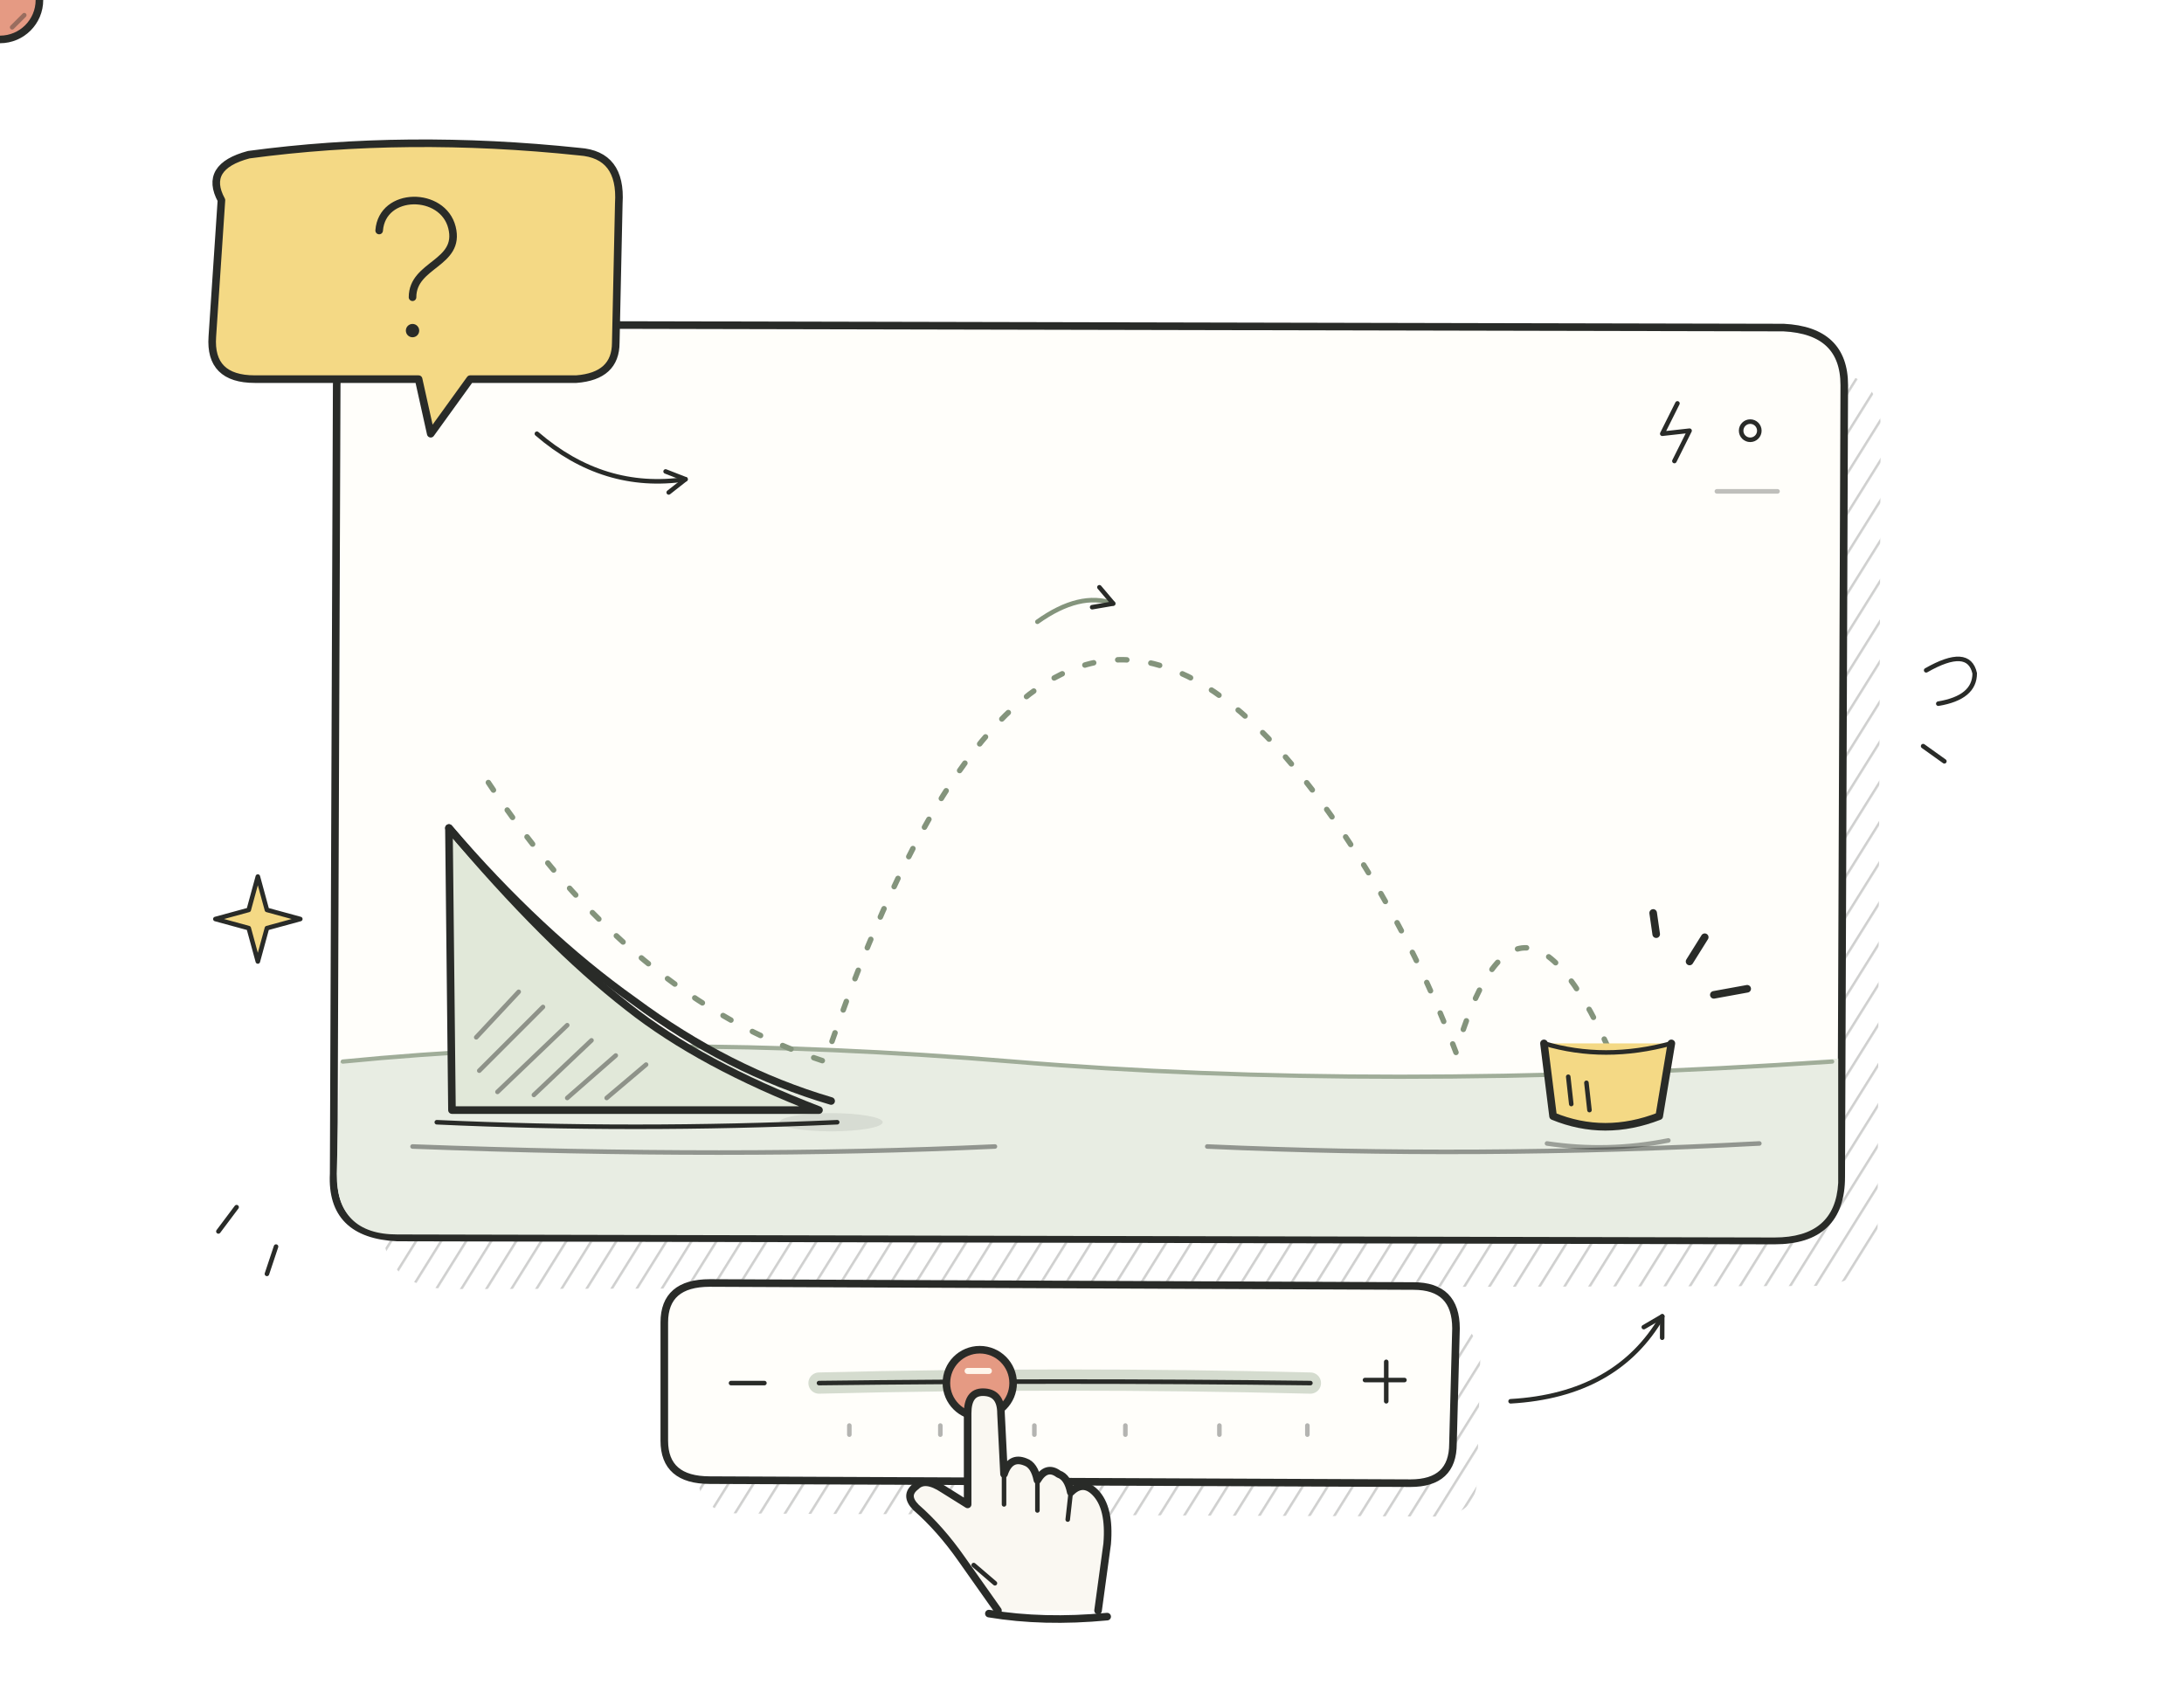
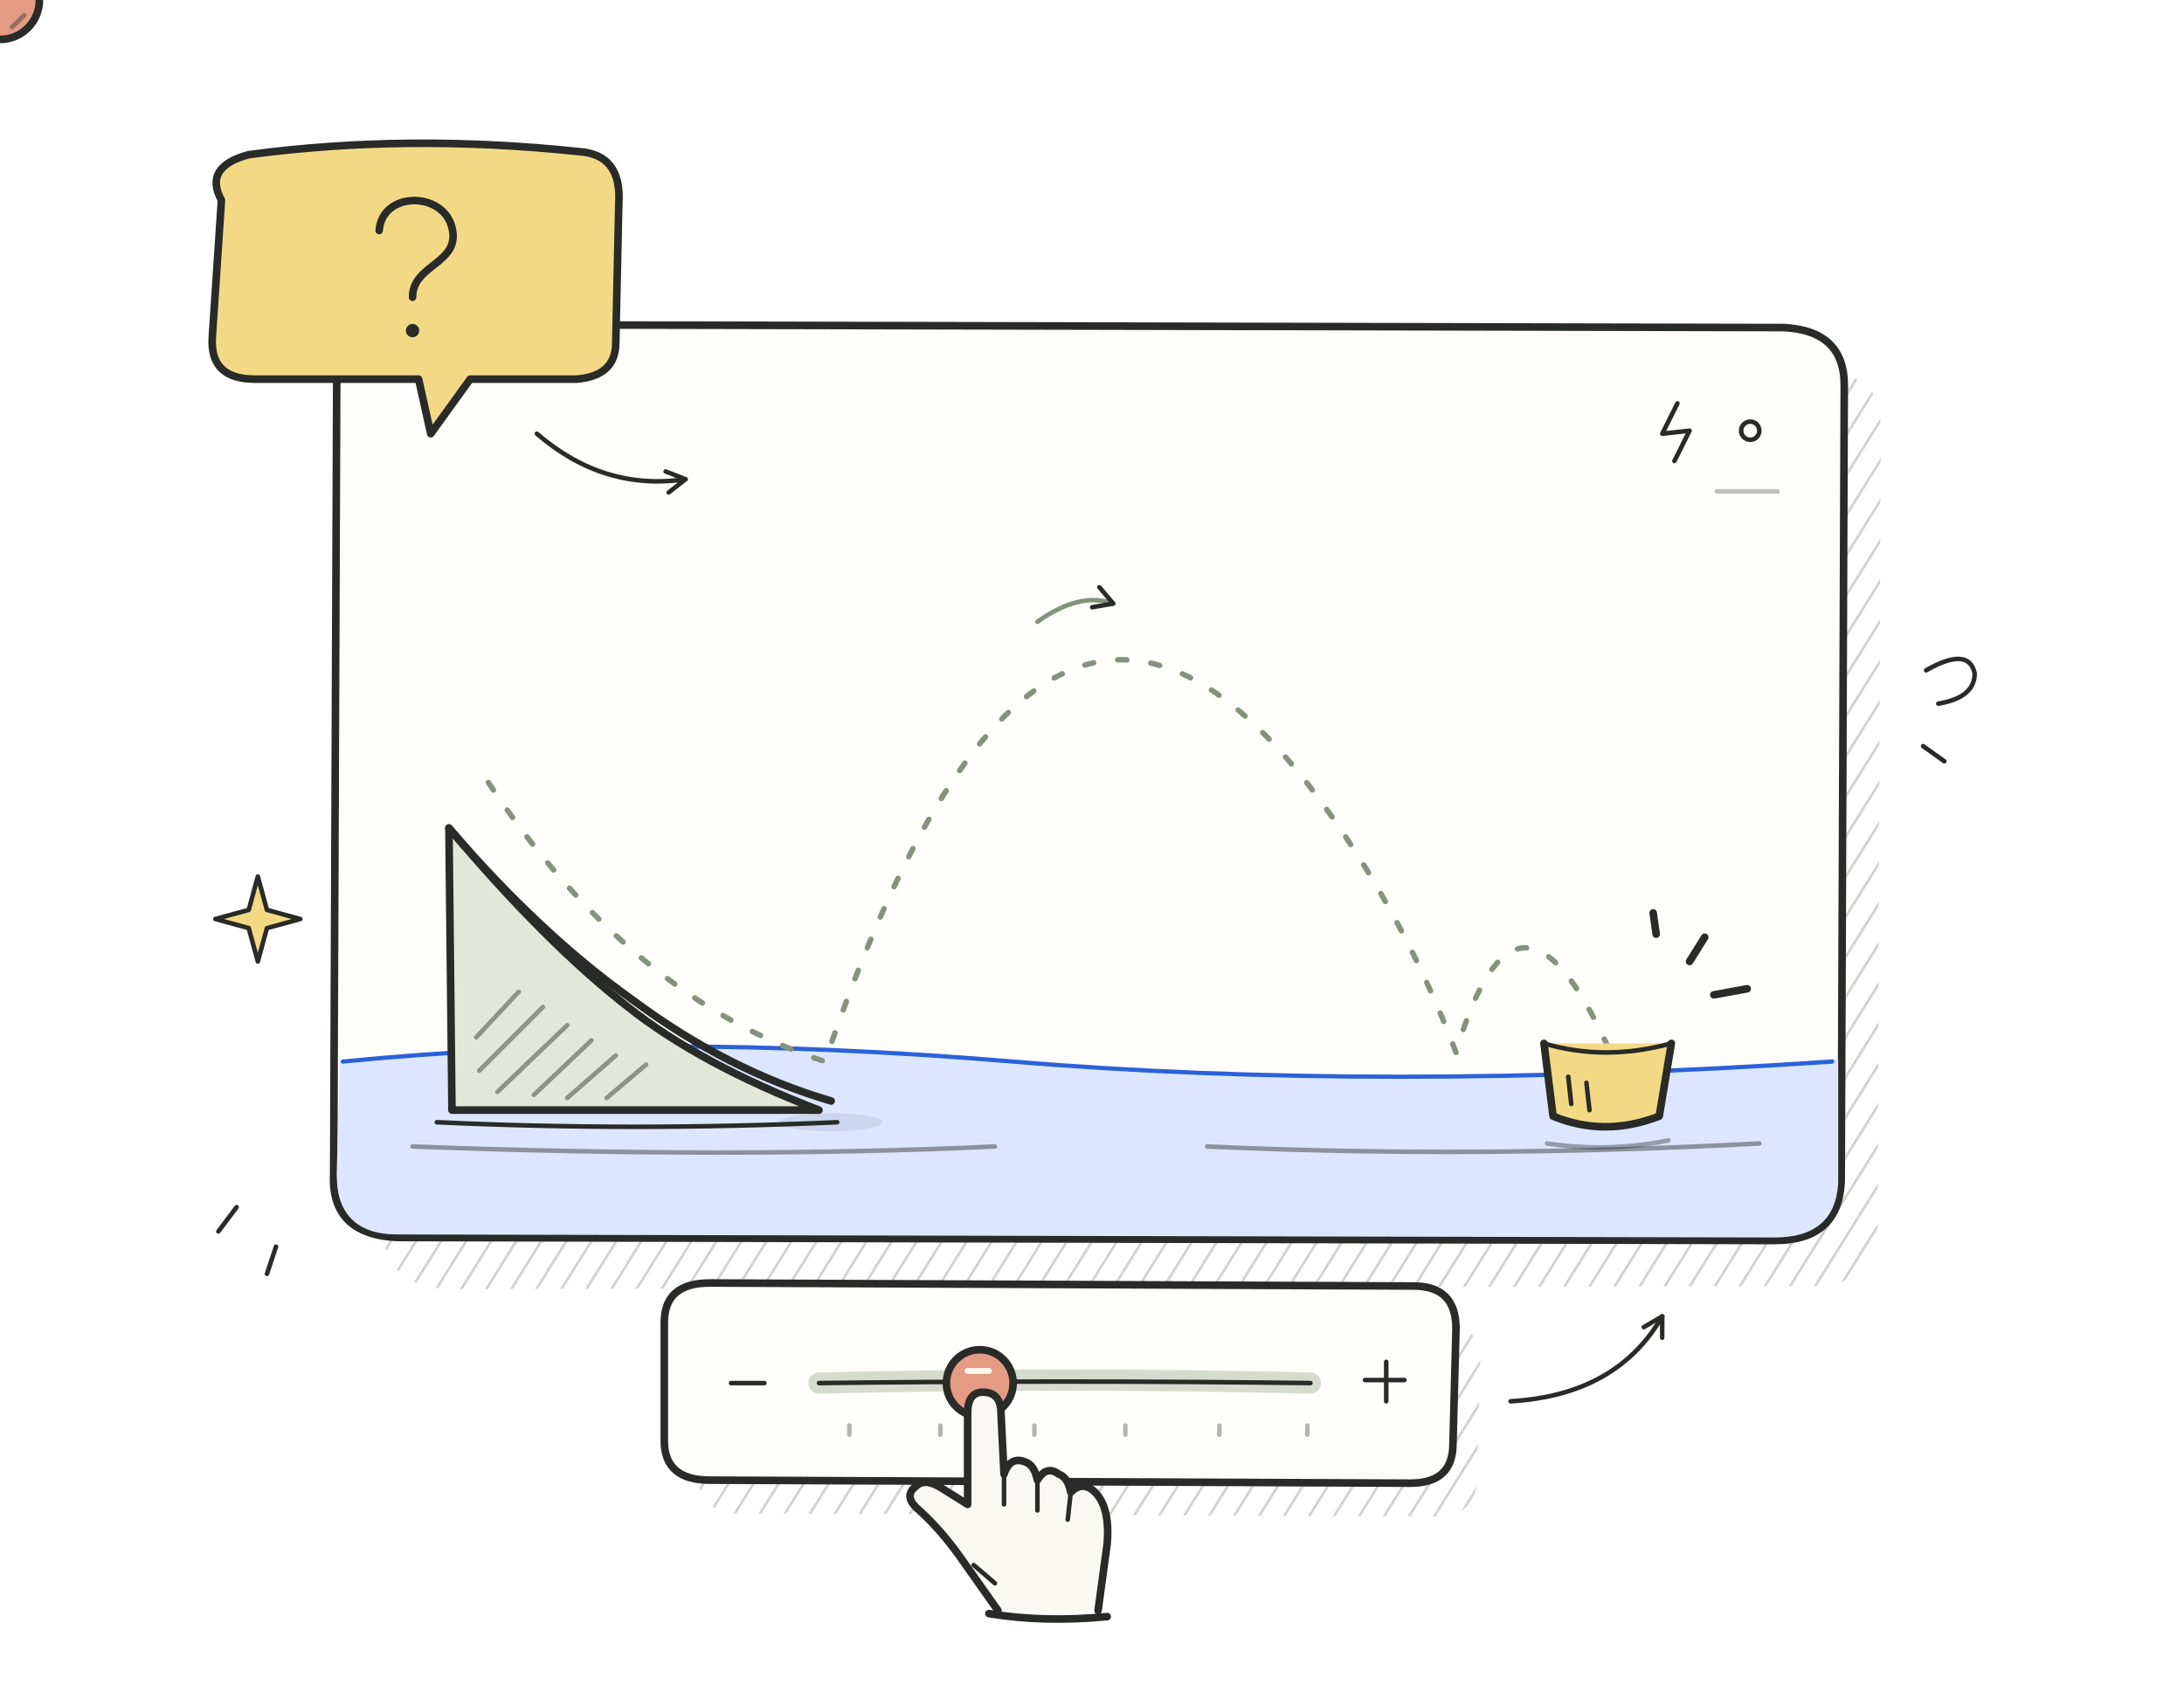
<svg xmlns="http://www.w3.org/2000/svg" width="720" height="560" viewBox="0 0 720 560" fill="none" role="img" aria-labelledby="title desc">
  <defs>
    <pattern id="hatch" width="7" height="7" patternUnits="userSpaceOnUse" patternTransform="rotate(32)">
      <path d="M1 0V7" stroke="#292B28" stroke-width=".8" opacity=".22" />
    </pattern>
    <marker id="arrow" viewBox="0 0 12 12" refX="9" refY="6" markerWidth="7" markerHeight="7" orient="auto">
      <path d="M2 2L9 6L2 10" fill="none" stroke="#292B28" stroke-width="1.7" stroke-linecap="round" stroke-linejoin="round" />
    </marker>
    <style>
      .ink{stroke:#292B28;stroke-width:2.5;stroke-linecap:round;stroke-linejoin:round}
      .fine{stroke:#292B28;stroke-width:1.5;stroke-linecap:round;stroke-linejoin:round}
      .adjust{animation:adjust 5s ease-in-out infinite}
      .glint{animation:glint 5s ease-in-out infinite;transform-origin:543px 326px}
      @keyframes adjust{0%,12%,88%,100%{transform:translateX(0)}35%,65%{transform:translateX(58px)}}
      @keyframes glint{0%,62%,100%{opacity:0;transform:scale(.6)}72%,82%{opacity:1;transform:scale(1)}}
      @media(prefers-reduced-motion:reduce){.adjust,.glint{animation:none}.moving-ball{display:none}.still-ball{display:inline}}
    </style>
  </defs>
  <path d="M131 115Q120 115 120 128L119 397Q120 416 140 417L590 416Q612 416 612 396L613 133Q613 114 594 115Z" fill="url(#hatch)" transform="translate(7 8)" />
  <path d="M128 107Q111 108 111 127L110 387Q109 407 131 408L585 409Q607 409 607 388L608 127Q608 109 588 108Z" fill="#FFFEFA" class="ink" />
-   <path d="M112 350Q218 339 337 350T606 349L606 390Q605 408 585 408L131 407Q111 407 111 387Z" fill="#E8EDE3" />
-   <path d="M113 350Q214 340 334 350T604 350" stroke="#A0AD99" stroke-width="1.4" stroke-linecap="round" />
+   <path d="M112 350Q218 339 337 350T606 349L606 390Q605 408 585 408L131 407Q111 407 111 387Z" fill="#DCE7FF" />
+   <path d="M113 350Q214 340 334 350T604 350" stroke="#2B62D9" stroke-width="1.4" stroke-linecap="round" />
  <path d="M136 378Q242 382 328 378M398 378Q486 382 580 377" class="fine" opacity=".45" />
  <path d="M73 66Q67 55 82 51Q134 44 191 50Q205 51 204 67L203 113Q203 124 190 125L155 125L142 143L138 125L84 125Q69 125 70 111Z" fill="#F4D985" class="ink" />
  <path d="M125 76C126 63 146 63 149 75C152 87 136 87 136 98" class="ink" stroke-width="3.2" />
  <circle cx="136" cy="109" r="2.2" fill="#292B28" />
  <path d="M177 143Q199 162 226 158" class="fine" marker-end="url(#arrow)" />
  <path d="M553 133L548 143L557 142L552 152" class="fine" />
  <circle cx="577" cy="142" r="3" stroke="#292B28" stroke-width="1.5" />
  <path d="M566 162H586" class="fine" opacity=".3" />
  <path d="M148 273Q180 311 207 332Q231 351 270 366L149 366Z" fill="#E1E8D9" class="ink" />
  <path d="M148 273Q178 308 209 330Q240 353 274 363" class="ink" />
  <path d="M157 342L171 327M158 353L179 332M164 360L187 338M176 361L195 343M187 362L203 348M200 362L213 351" class="fine" opacity=".45" />
  <path d="M144 370Q209 373 276 370" class="fine" />
  <path d="M161 258Q208 329 272 350Q347 128 445 278Q466 310 480 347Q500 279 530 345" stroke="#84947C" stroke-width="1.8" stroke-linecap="round" stroke-dasharray="3 8" />
  <path d="M342 205Q356 195 367 199" stroke="#84947C" stroke-width="1.5" stroke-linecap="round" marker-end="url(#arrow)" />
  <ellipse cx="274" cy="370" rx="17" ry="3" fill="#292B28" opacity=".09">
    <animate attributeName="cx" values="161;272;370;480;530;530" keyTimes="0;.25;.46;.68;.8;1" dur="5s" repeatCount="indefinite" />
    <animate attributeName="rx" values="10;17;8;16;12;12" keyTimes="0;.25;.46;.68;.8;1" dur="5s" repeatCount="indefinite" />
  </ellipse>
  <g class="moving-ball">
    <animateMotion dur="5s" repeatCount="indefinite" calcMode="linear" path="M161 258Q208 329 272 350Q347 128 445 278Q466 310 480 347Q500 279 530 345" keyPoints="0;.29;.72;.89;1;1" keyTimes="0;.25;.57;.7;.82;1" />
    <circle r="13" fill="#E59A83" class="ink" />
    <path d="M-6-5Q-3-9 2-8" stroke="#FFEEE3" stroke-width="2.5" stroke-linecap="round" />
    <path d="M4 9L8 5" class="fine" opacity=".4" />
  </g>
  <g class="still-ball" display="none" transform="translate(367 223)">
    <circle r="13" fill="#E59A83" class="ink" />
    <path d="M-6-5Q-3-9 2-8" stroke="#FFEEE3" stroke-width="2.5" stroke-linecap="round" />
  </g>
  <path d="M509 344L512 368Q529 375 547 368L551 344" fill="#F4D985" class="ink" />
  <path d="M509 344Q529 350 551 344M517 355L518 364M523 357L524 366" class="fine" />
  <path d="M510 377Q530 380 550 376" class="fine" opacity=".4" />
  <g class="glint">
    <path d="M557 317L562 309M565 328L576 326M546 308L545 301" class="ink" />
  </g>
  <path d="M225 441Q225 430 239 429L468 430Q482 430 483 443L482 482Q482 495 468 495L239 494Q225 494 225 481Z" fill="url(#hatch)" transform="translate(5 5)" />
  <path d="M219 436Q219 423 234 423L466 424Q480 424 480 438L479 476Q479 489 465 489L234 488Q219 488 219 475Z" fill="#FFFEFA" class="ink" />
  <path d="M241 456H252M450 455H463M457 449V462" class="fine" />
  <path d="M270 456Q351 454 432 456" stroke="#D5DCCF" stroke-width="7" stroke-linecap="round" />
  <path d="M270 456Q350 455 432 456" class="fine" />
  <path d="M280 470V473M310 470V473M341 470V473M371 470V473M402 470V473M431 470V473" class="fine" opacity=".35" />
  <g class="adjust">
    <circle cx="323" cy="456" r="11" fill="#E59A83" class="ink" />
    <path d="M319 452L326 452" stroke="#FFF6EB" stroke-width="2" stroke-linecap="round" />
    <path d="M329 531L317 514Q310 504 302 497Q298 493 302 490Q305 487 311 491L319 496L319 466Q319 459 324 459Q330 459 330 466L331 486Q333 480 338 482Q341 483 342 488Q345 483 349 486Q352 487 353 492Q357 488 361 492Q366 497 365 509L362 531" fill="#FAF8F2" class="ink" />
    <path d="M331 486L331 496M342 488L342 498M353 492L352 501M321 516L328 522" class="fine" />
    <path d="M326 532Q344 535 365 533" class="ink" />
  </g>
  <path d="M85 289L82 300L71 303L82 306L85 317L88 306L99 303L88 300Z" fill="#F4D985" class="fine" />
  <path d="M635 221Q649 213 651 222Q651 230 639 232" class="fine" />
  <path d="M634 246L641 251M78 398L72 406M91 411L88 420" class="fine" />
  <path d="M498 462Q533 460 548 434" class="fine" marker-end="url(#arrow)" />
</svg>
